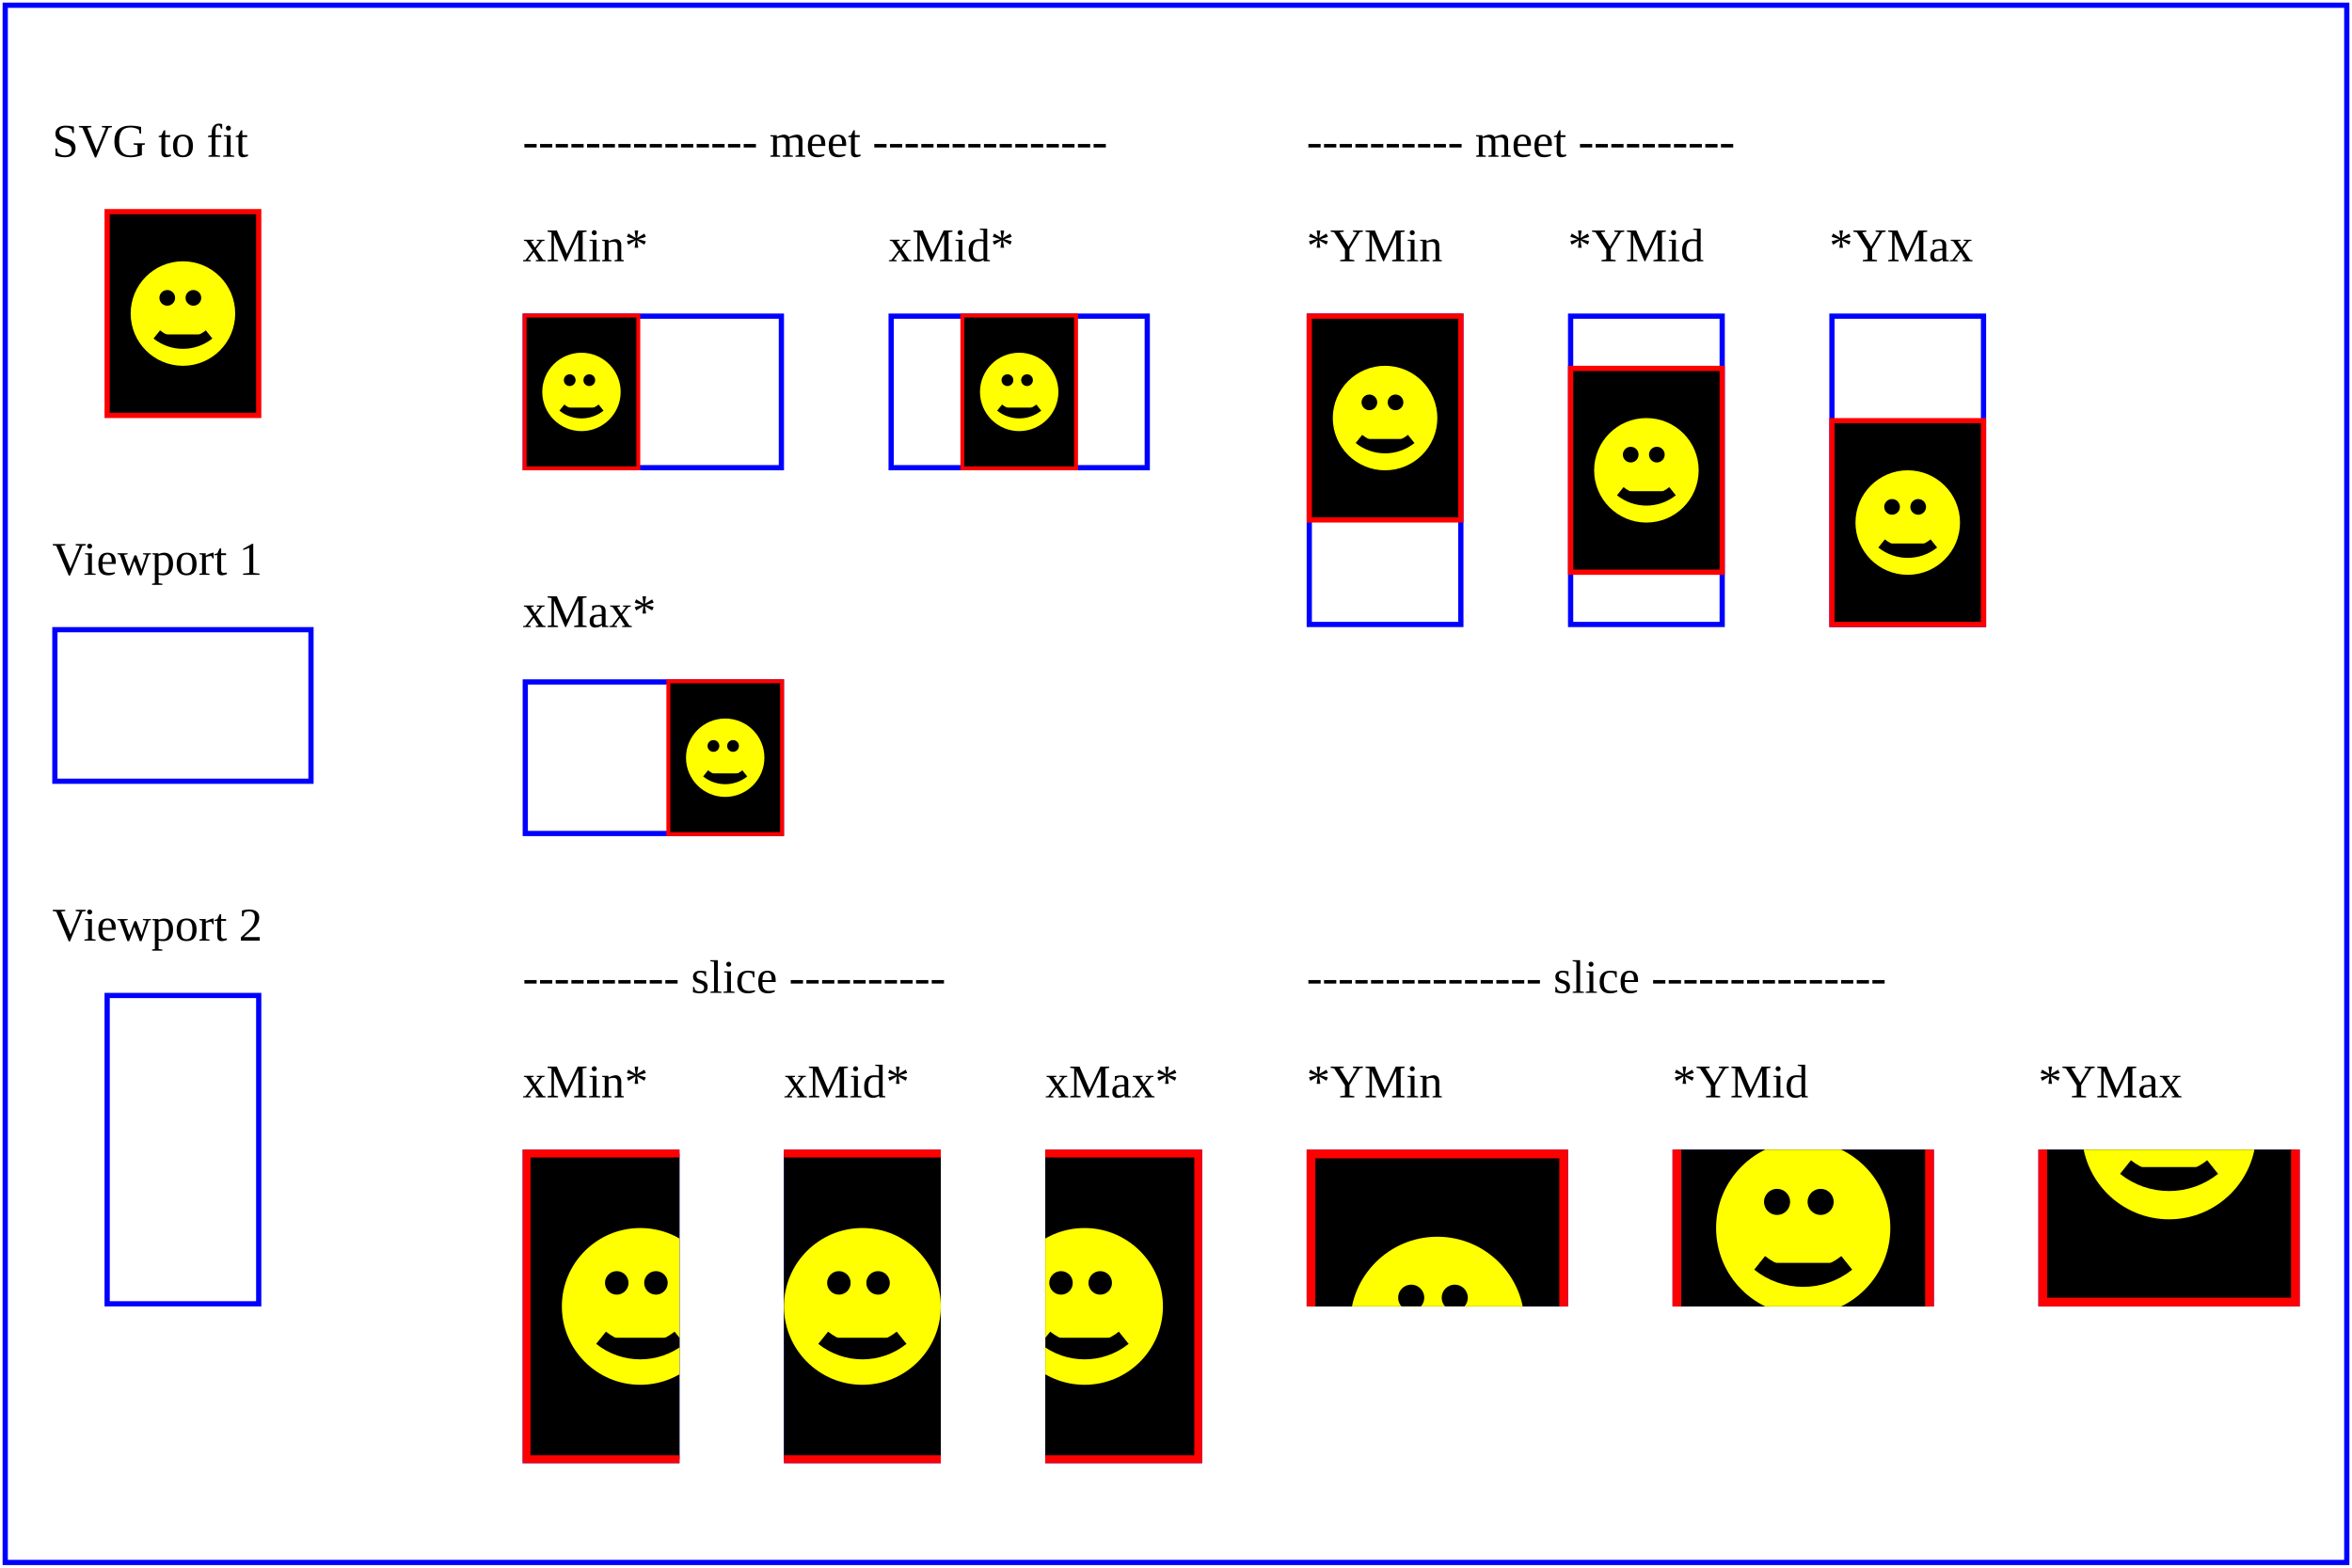
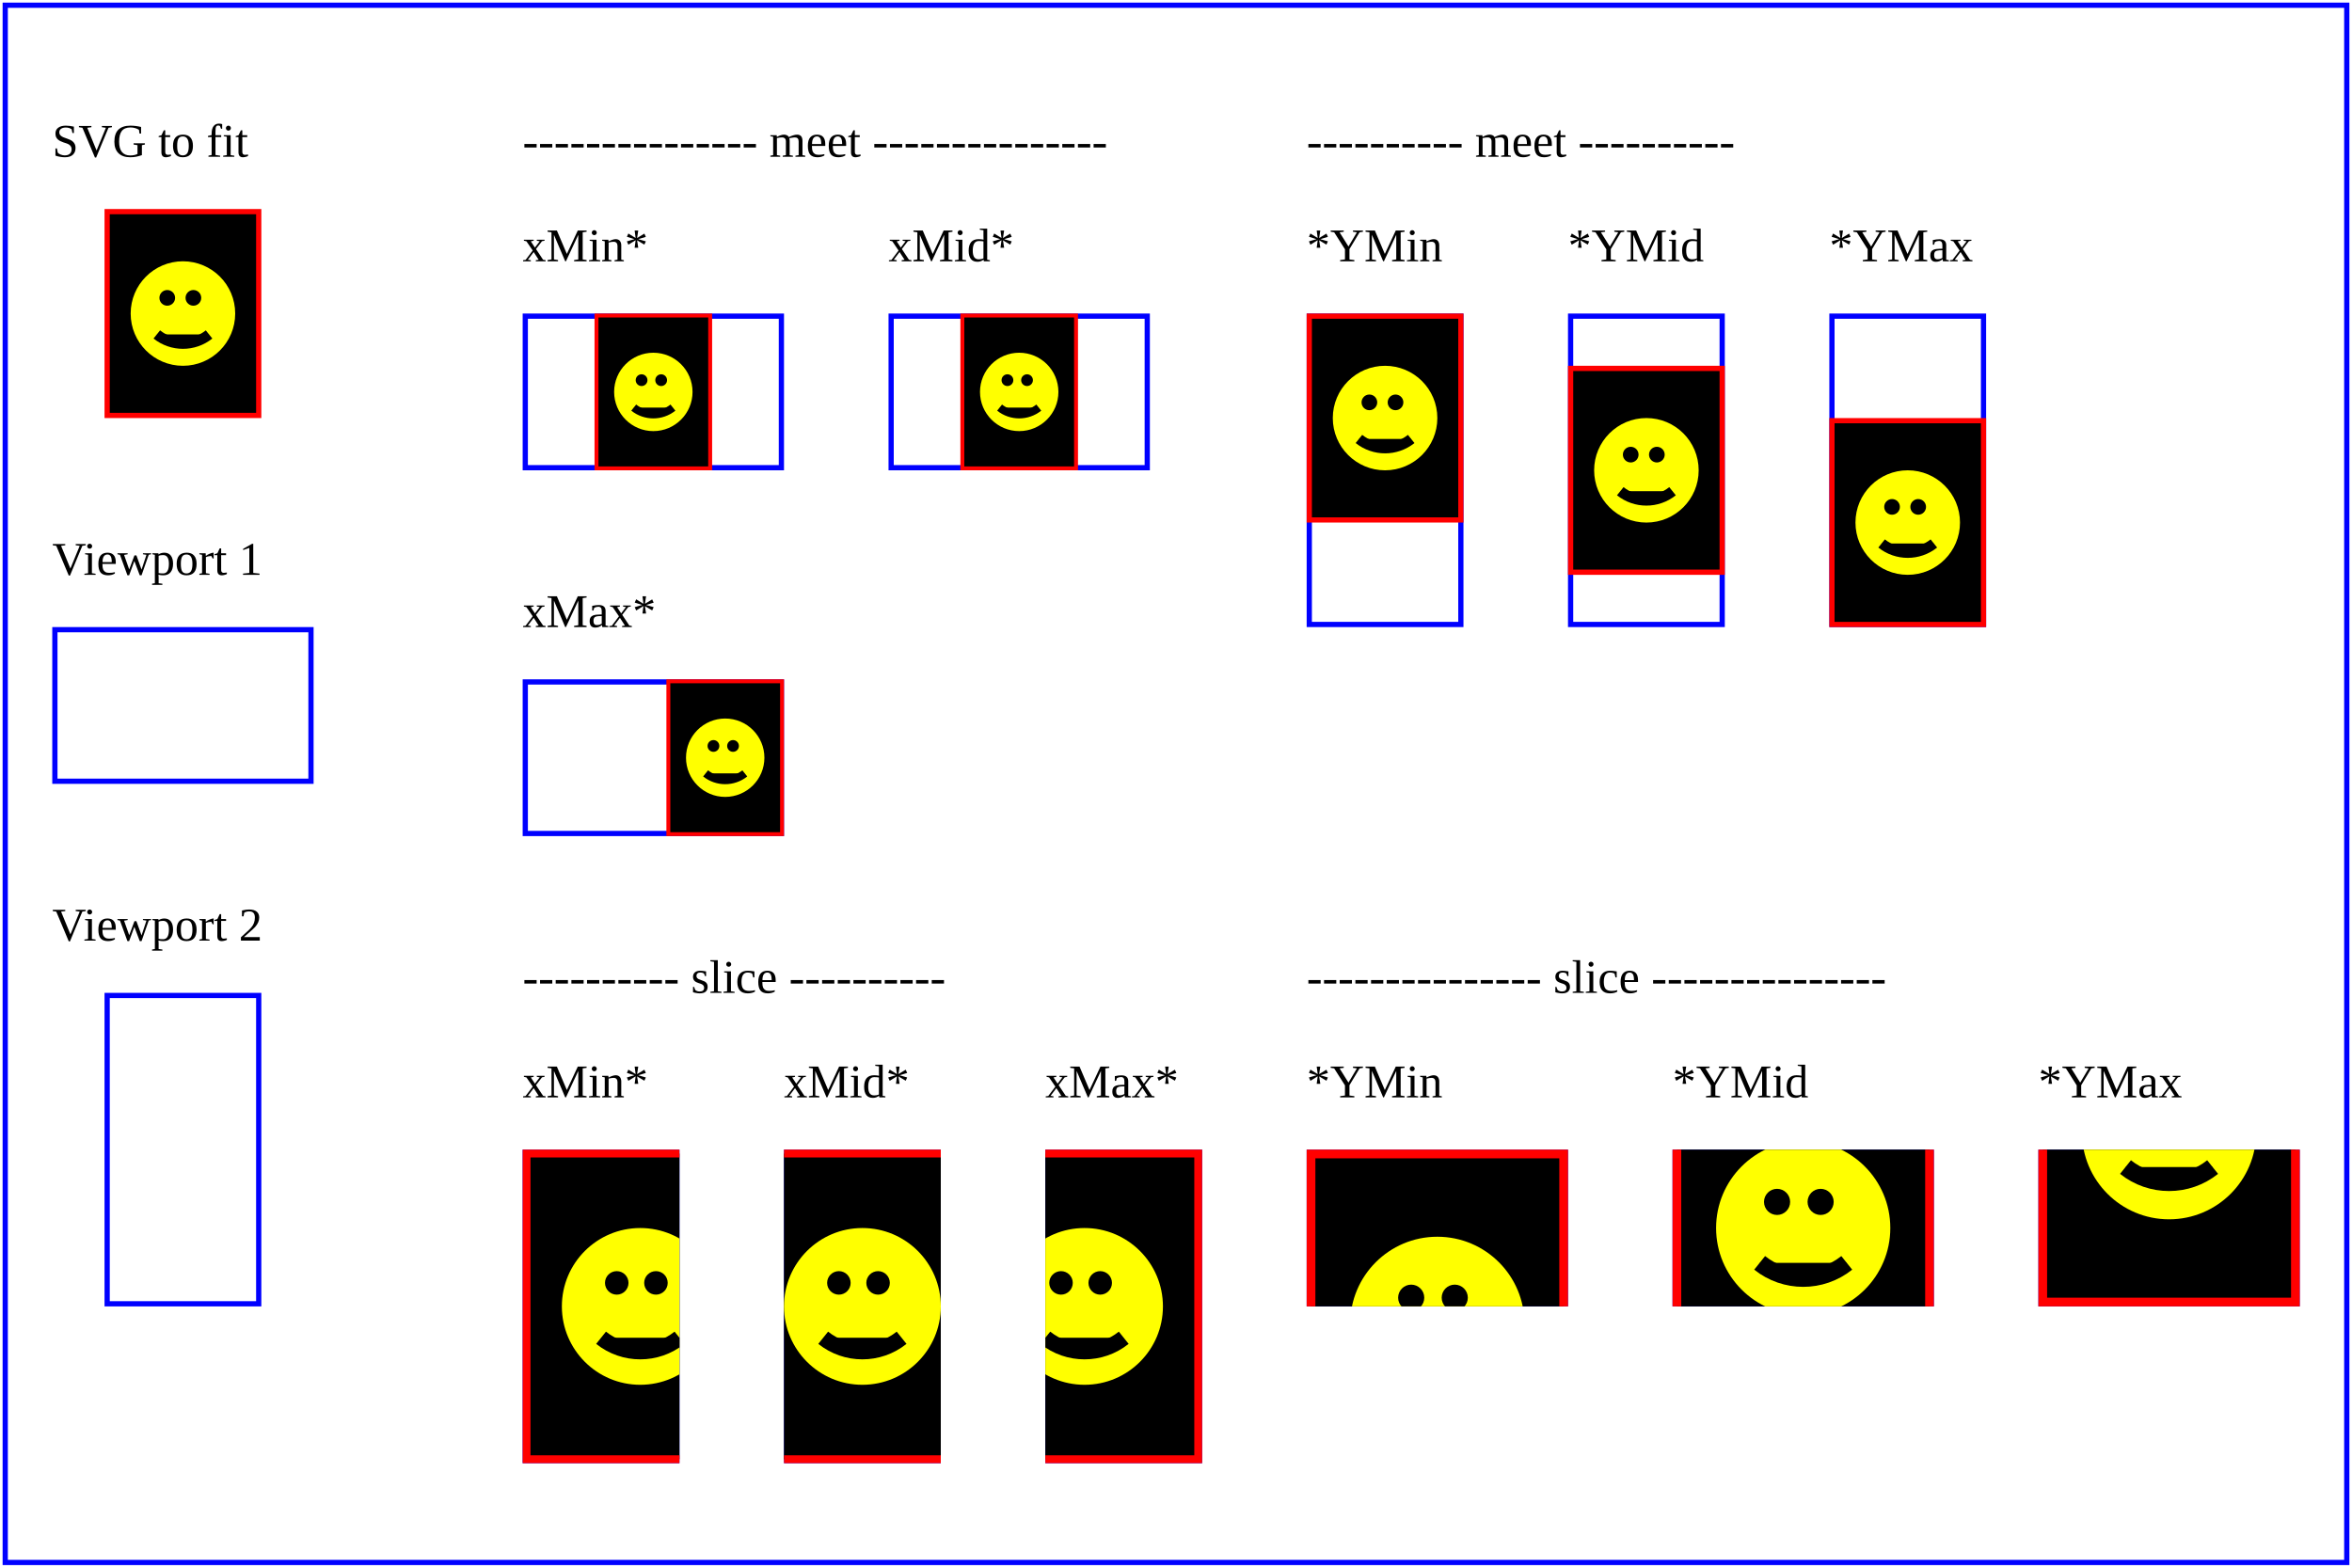
<svg xmlns="http://www.w3.org/2000/svg" width="900px" height="600px" viewBox="0 0 450 300">
  <style type="text/css">
    text { font-size: 9; }
    rect { fill: none; stroke: blue; }
  </style>
  <defs>
    <g id="smile">
      <rect x=".5" y=".5" width="29" height="39" style="fill:black;stroke:red" />
      <circle cx="15" cy="20" r="10" fill="yellow" />
      <circle cx="12" cy="17" r="1.5" fill="black" />
      <circle cx="17" cy="17" r="1.5" fill="black" />
      <path d="M 10 24 A 8 8 0 0 0 20 24" stroke="black" stroke-width="2" />
    </g>
  </defs>
  <rect x="1" y="1" width="448" height="298" style="fill:none;stroke:blue;" />
  <text x="10" y="30">SVG to fit</text>
  <g transform="translate(20,40)">
    <use href="#smile" />
  </g>
  <text x="10" y="110">Viewport 1</text>
  <g transform="translate(10,120)">
    <rect x=".5" y=".5" width="49" height="29" />
  </g>
  <text x="10" y="180">Viewport 2</text>
  <g transform="translate(20,190)">
    <rect x=".5" y=".5" width="29" height="59" />
  </g>
  <g id="meet-group-1" transform="translate(100, 60)">
    <text x="0" y="-30">--------------- meet ---------------</text>
    <g>
      <text y="-10">xMin*</text>
      <rect x=".5" y=".5" width="49" height="29" />
-       <svg preserveAspectRatio="xMinYMin meet" viewBox="0 0 30 40" width="50" height="30">
+       <svg preserveAspectRatio="xMinYMn meet" viewBox="0 0 30 40" width="50" height="30">
        <use href="#smile" />
      </svg>
    </g>
    <g transform="translate(70,0)">
      <text y="-10">xMid*</text>
      <rect x=".5" y=".5" width="49" height="29" />
      <svg preserveAspectRatio="xMidYMid meet" viewBox="0 0 30 40" width="50" height="30">
        <use href="#smile" />
      </svg>
    </g>
    <g transform="translate(0,70)">
      <text y="-10">xMax*</text>
      <rect x=".5" y=".5" width="49" height="29" />
      <svg preserveAspectRatio="xMaxYMax meet" viewBox="0 0 30 40" width="50" height="30">
        <use href="#smile" />
      </svg>
    </g>
  </g>
  <g id="meet-group-2" transform="translate(250, 60)">
    <text x="0" y="-30">---------- meet ----------</text>
    <g>
      <text y="-10">*YMin</text>
      <rect x=".5" y=".5" width="29" height="59" />
      <svg preserveAspectRatio="xMinYMin meet" viewBox="0 0 30 40" width="30" height="60">
        <use href="#smile" />
      </svg>
    </g>
    <g transform="translate(50, 0)">
      <text y="-10">*YMid</text>
      <rect x=".5" y=".5" width="29" height="59" />
      <svg preserveAspectRatio="xMidYMid meet" viewBox="0 0 30 40" width="30" height="60">
        <use href="#smile" />
      </svg>
    </g>
    <g transform="translate(100, 0)">
      <text y="-10">*YMax</text>
      <rect x=".5" y=".5" width="29" height="59" />
      <svg preserveAspectRatio="xMaxYMax meet" viewBox="0 0 30 40" width="30" height="60">
        <use href="#smile" />
      </svg>
    </g>
  </g>
  <g id="slice-group-1" transform="translate(100, 220)">
    <text x="0" y="-30">---------- slice ----------</text>
    <g>
      <text y="-10">xMin*</text>
      <rect x=".5" y=".5" width="29" height="59" />
      <svg preserveAspectRatio="xMinYMin slice" viewBox="0 0 30 40" width="30" height="60">
        <use href="#smile" />
      </svg>
    </g>
    <g transform="translate(50,0)">
      <text y="-10">xMid*</text>
      <rect x=".5" y=".5" width="29" height="59" />
      <svg preserveAspectRatio="xMidYMid slice" viewBox="0 0 30 40" width="30" height="60">
        <use href="#smile" />
      </svg>
    </g>
    <g transform="translate(100,0)">
      <text y="-10">xMax*</text>
      <rect x=".5" y=".5" width="29" height="59" />
      <svg preserveAspectRatio="xMaxYMax slice" viewBox="0 0 30 40" width="30" height="60">
        <use href="#smile" />
      </svg>
    </g>
  </g>
  <g id="slice-group-2" transform="translate(250, 220)">
    <text x="0" y="-30">--------------- slice ---------------</text>
    <g>
      <text y="-10">*YMin</text>
      <rect x=".5" y=".5" width="49" height="29" />
      <svg preserveAspectRatio="xMinYMin slice" viewBox="0 0 30 40" width="50" height="30">
        <use href="#smile" />
      </svg>
    </g>
    <g transform="translate(70,0)">
      <text y="-10">*YMid</text>
      <rect x=".5" y=".5" width="49" height="29" />
      <svg preserveAspectRatio="xMidYMid slice" viewBox="0 0 30 40" width="50" height="30">
        <use href="#smile" />
      </svg>
    </g>
    <g transform="translate(140,0)">
      <text y="-10">*YMax</text>
      <rect x=".5" y=".5" width="49" height="29" />
      <svg preserveAspectRatio="xMaxYMax slice" viewBox="0 0 30 40" width="50" height="30">
        <use href="#smile" />
      </svg>
    </g>
  </g>
</svg>
